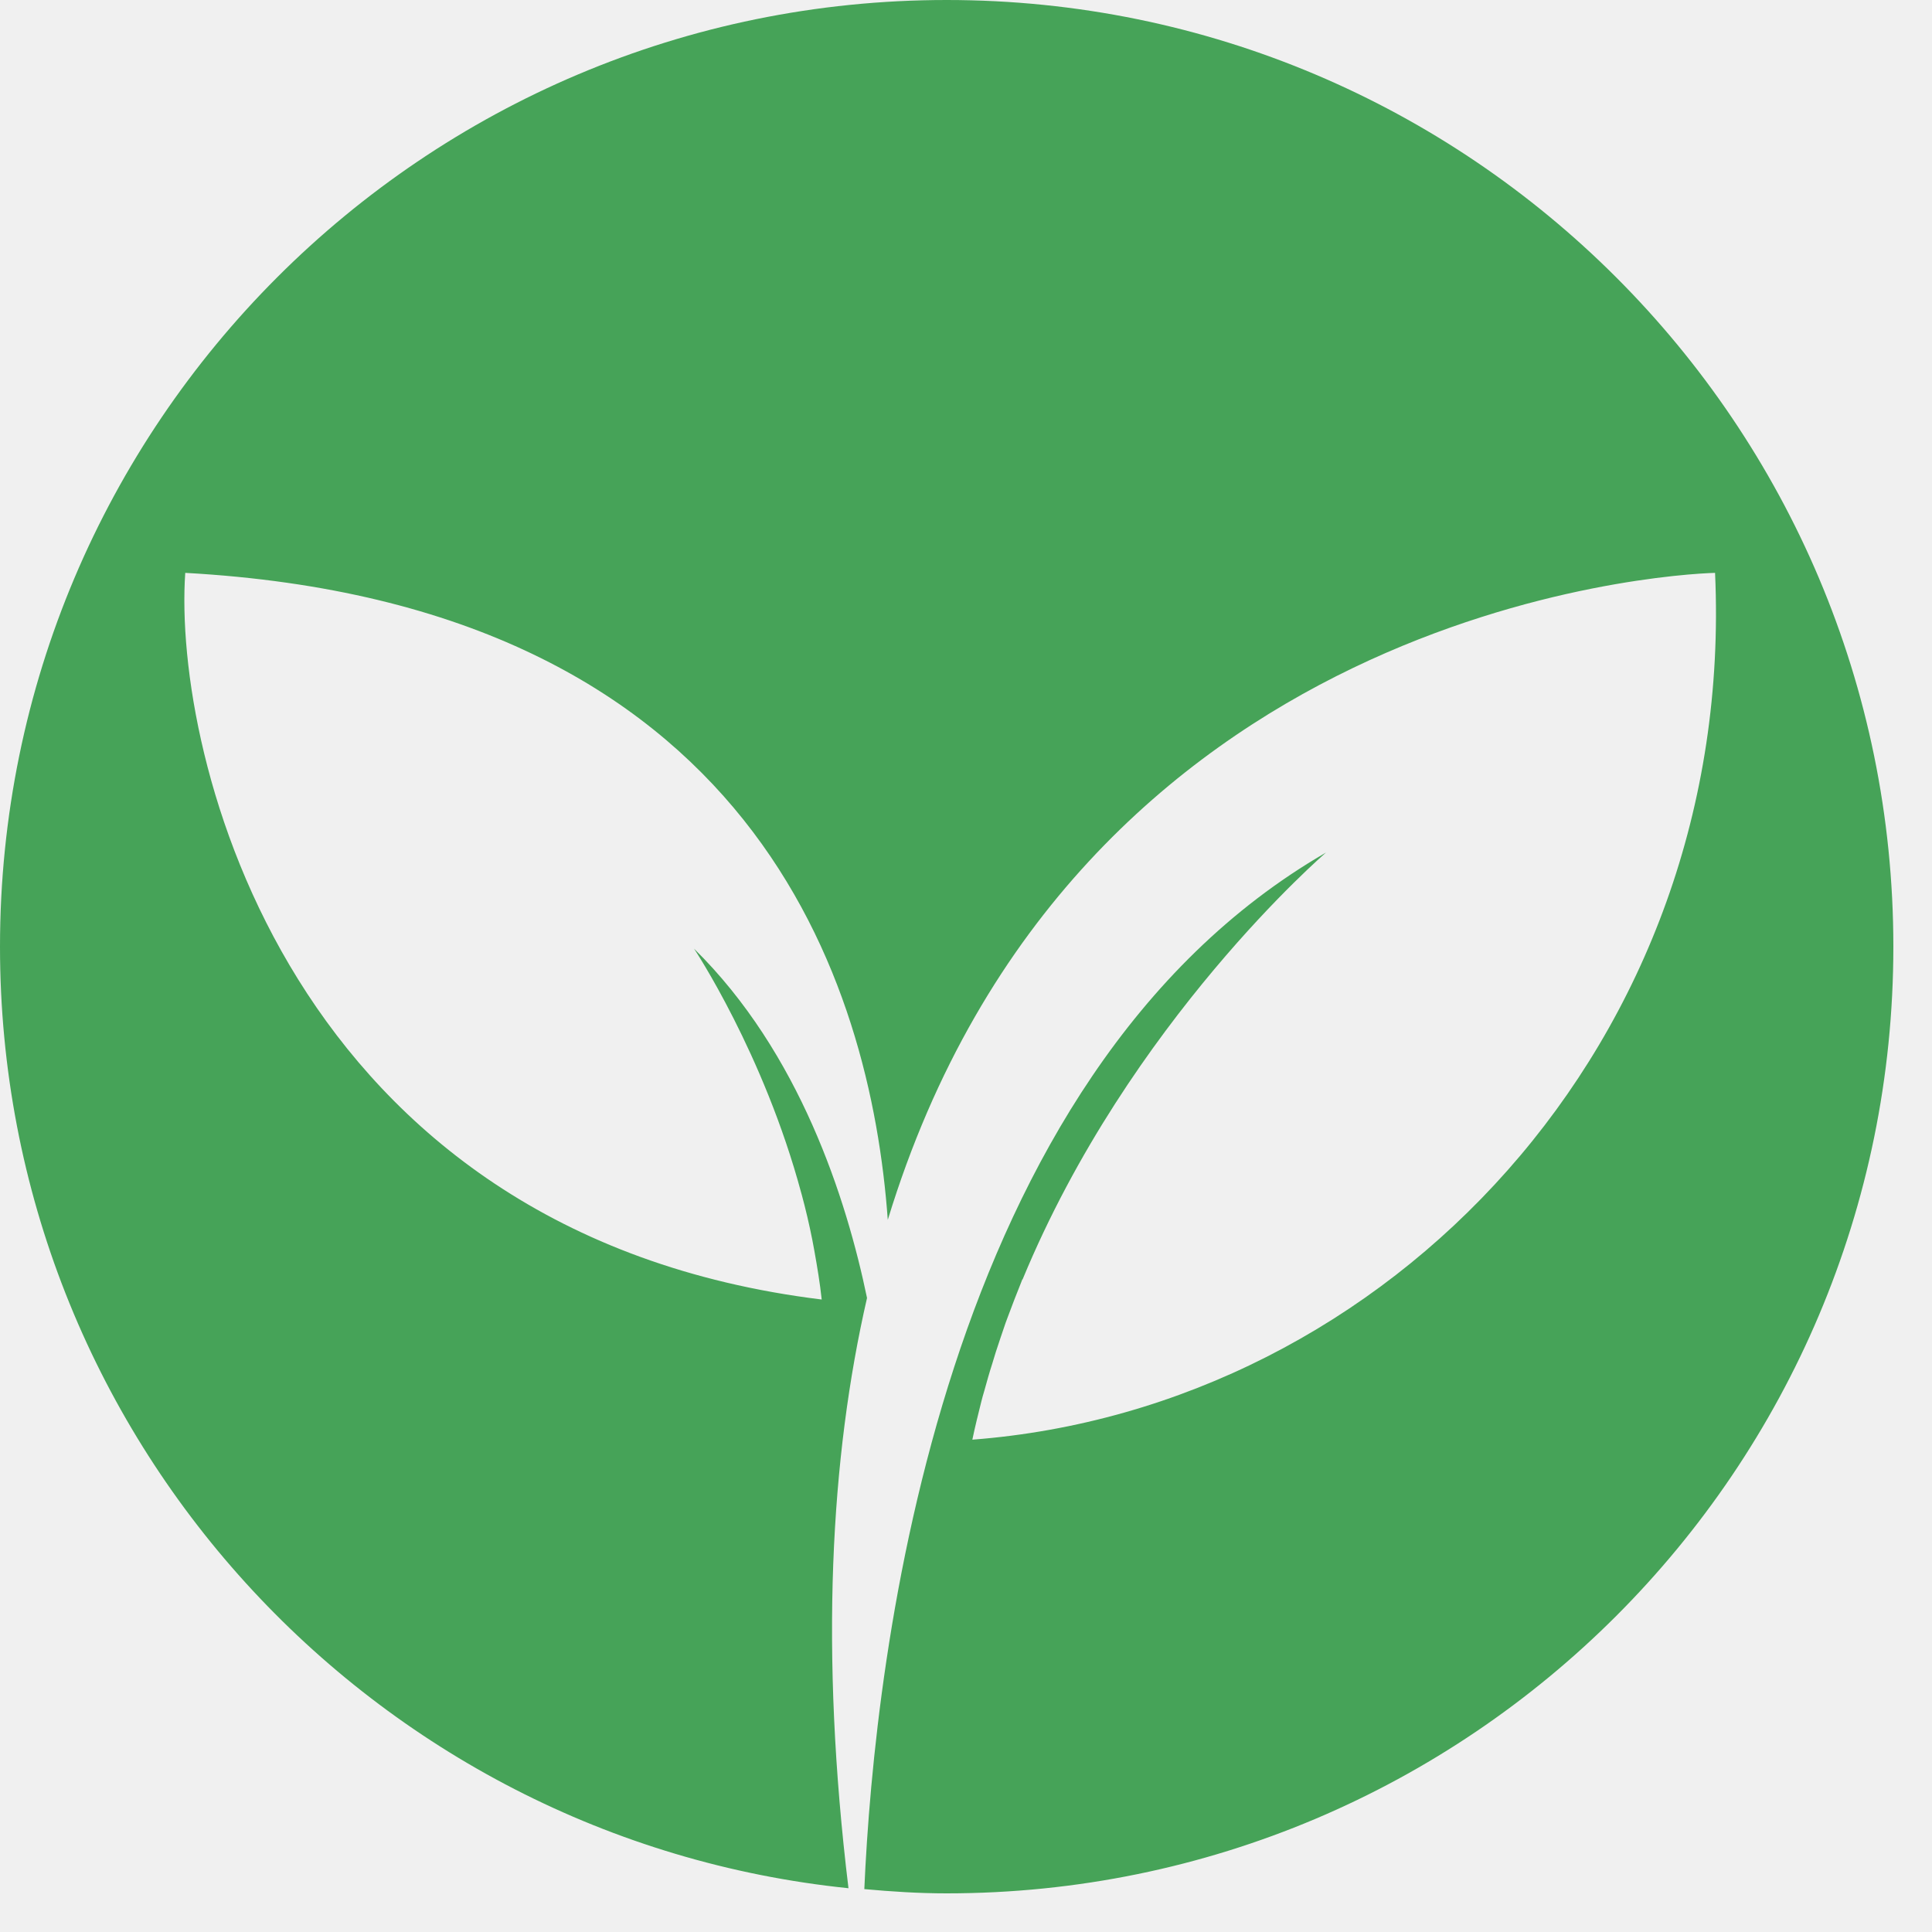
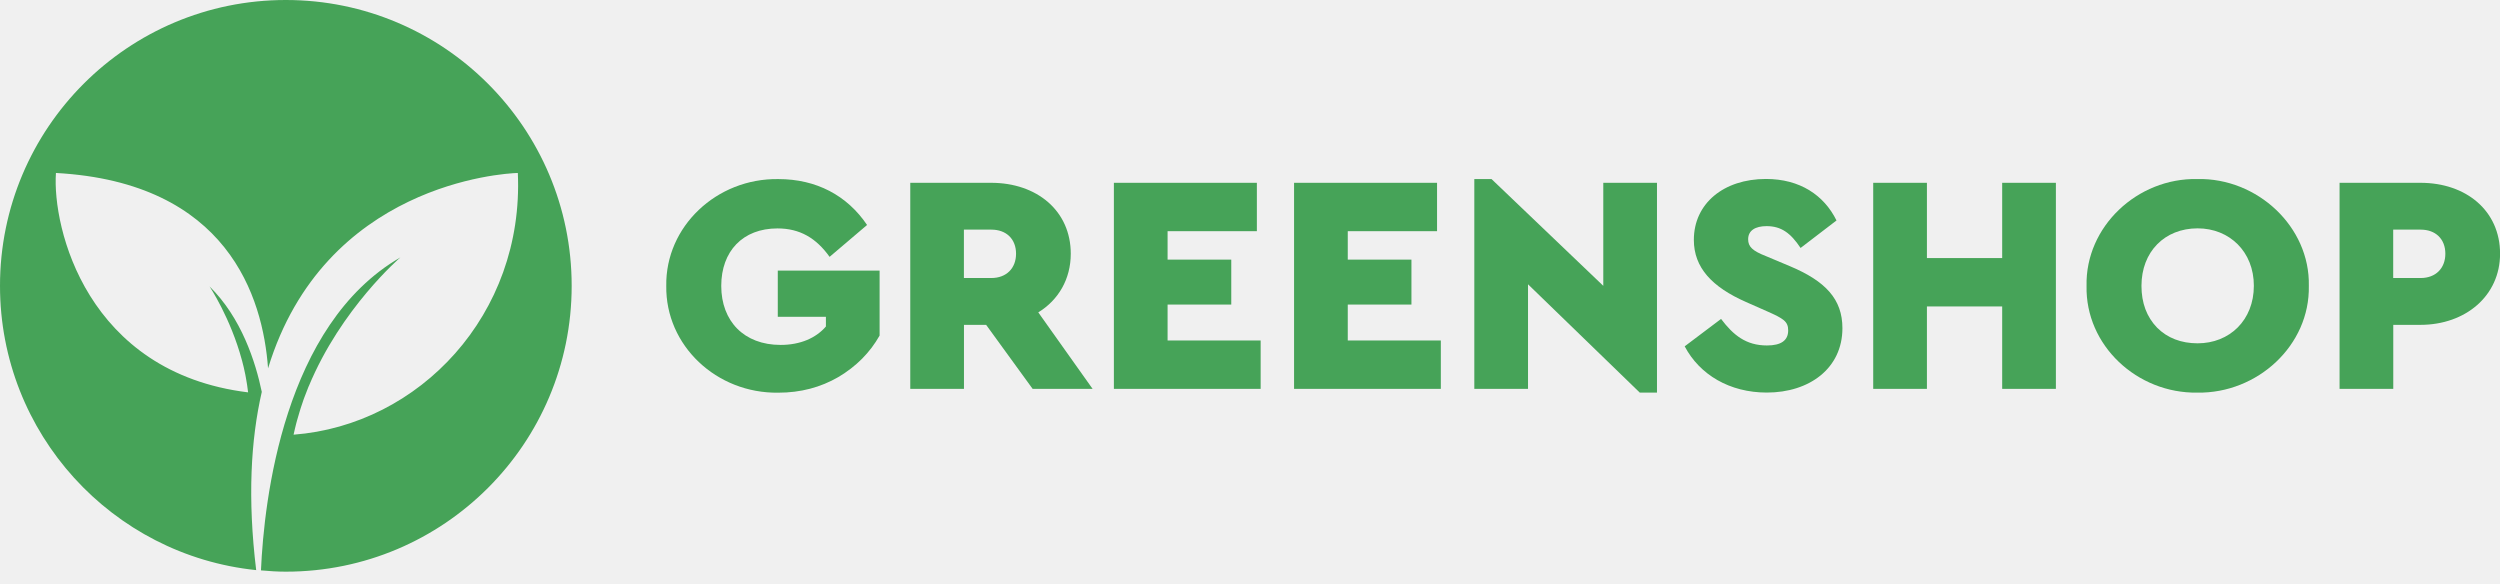
- <svg xmlns="http://www.w3.org/2000/svg" width="35" height="35" viewBox="0 0 35 35" fill="none">
-   <path d="M17.15 0C7.677 0 0 7.677 0 17.15C0 26.02 6.735 33.318 15.371 34.207C14.85 29.913 15.044 26.4 15.707 23.514C15.335 21.723 14.49 19.07 12.573 17.186C12.573 17.186 13.835 19.078 14.518 21.621C14.518 21.625 14.522 21.63 14.522 21.634C14.595 21.904 14.66 22.179 14.716 22.462C14.728 22.527 14.74 22.592 14.753 22.66C14.805 22.951 14.854 23.243 14.886 23.542C5.195 22.353 3.129 13.657 3.356 10.378C13.665 10.948 15.775 17.829 16.083 22.099C19.459 11.041 30.184 10.402 31.07 10.378C31.454 18.876 25.151 25.503 17.615 26.081C17.663 25.85 17.72 25.62 17.777 25.393C17.793 25.325 17.813 25.26 17.833 25.191C17.878 25.03 17.922 24.868 17.975 24.706C17.995 24.637 18.019 24.565 18.039 24.496C18.096 24.318 18.157 24.144 18.217 23.966C18.233 23.926 18.246 23.885 18.262 23.845C18.339 23.635 18.419 23.433 18.5 23.23C18.508 23.214 18.512 23.194 18.52 23.178C18.52 23.178 18.52 23.178 18.525 23.178C20.457 18.504 24.023 15.444 24.023 15.444C17.025 19.487 15.844 29.998 15.658 34.223C16.151 34.268 16.645 34.3 17.15 34.3C26.622 34.3 34.3 26.622 34.3 17.15C34.3 7.677 26.622 0 17.15 0Z" fill="#46A358" />
+ <svg xmlns="http://www.w3.org/2000/svg" width="150" height="35" viewBox="0 0 150 35" fill="none">
+   <g clip-path="url(#clip0_1_1069)">
+     <path d="M17.15 0C7.677 0 0 7.677 0 17.15C0 26.02 6.735 33.318 15.371 34.207C14.85 29.913 15.044 26.4 15.707 23.514C15.335 21.723 14.49 19.07 12.573 17.186C12.573 17.186 13.835 19.078 14.518 21.621C14.518 21.625 14.522 21.63 14.522 21.634C14.595 21.904 14.66 22.179 14.716 22.462C14.728 22.527 14.74 22.592 14.753 22.66C14.805 22.951 14.854 23.243 14.886 23.542C5.195 22.353 3.129 13.657 3.356 10.378C13.665 10.948 15.775 17.829 16.083 22.099C19.459 11.041 30.184 10.402 31.07 10.378C31.454 18.876 25.151 25.503 17.615 26.081C17.663 25.85 17.72 25.62 17.777 25.393C17.793 25.325 17.813 25.26 17.833 25.191C17.878 25.03 17.922 24.868 17.975 24.706C17.995 24.637 18.019 24.565 18.039 24.496C18.096 24.318 18.157 24.144 18.217 23.966C18.233 23.926 18.246 23.885 18.262 23.845C18.339 23.635 18.419 23.433 18.5 23.23C18.508 23.214 18.512 23.194 18.52 23.178C18.52 23.178 18.52 23.178 18.525 23.178C20.457 18.504 24.023 15.444 24.023 15.444C17.025 19.487 15.844 29.998 15.658 34.223C16.151 34.268 16.645 34.3 17.15 34.3C26.622 34.3 34.3 26.622 34.3 17.15C34.3 7.677 26.622 0 17.15 0Z" fill="#46A358" />
+     <path d="M46.704 10.745C48.972 10.745 50.824 11.72 52.024 13.499L49.776 15.411C48.972 14.287 47.998 13.705 46.647 13.705C44.569 13.705 43.275 15.071 43.275 17.153C43.275 19.272 44.642 20.695 46.837 20.695C48.018 20.695 48.956 20.283 49.554 19.591V19.009H46.667V16.236H52.776V20.133C52.194 21.164 51.369 21.989 50.302 22.623C49.235 23.242 48.034 23.561 46.704 23.561C42.992 23.618 39.924 20.731 39.976 17.153C39.92 13.596 42.992 10.689 46.704 10.745Z" fill="#46A358" />
+     <path d="M61.958 23.332L59.168 19.491H57.838V23.332H54.616V10.968H59.467C62.22 10.968 64.246 12.654 64.246 15.222C64.246 16.738 63.514 17.995 62.297 18.743L65.556 23.332H61.958ZM57.834 16.681H59.483C60.381 16.681 60.963 16.099 60.963 15.222C60.963 14.344 60.381 13.778 59.483 13.778H57.834V16.681Z" fill="#46A358" />
+     <path d="M66.833 10.968H75.412V13.871H70.055V15.577H73.876V18.274H70.055V20.429H75.639V23.332H66.833V10.968Z" fill="#46A358" />
+     <path d="M77.644 10.968H86.223V13.871H80.866V15.577H84.687V18.274H80.866V20.429H86.45V23.332H77.644V10.968Z" fill="#46A358" />
+     <path d="M99.419 10.968V23.558H98.388L91.681 17.057V23.331H88.459V10.742H89.49L96.197 17.15V10.968H99.419Z" fill="#46A358" />
+     <path d="M103.264 19.135C103.996 20.109 104.764 20.728 106.017 20.728C106.862 20.728 107.291 20.429 107.291 19.826C107.291 19.285 107.008 19.115 106.033 18.682L104.76 18.12C102.718 17.219 101.631 16.058 101.631 14.393C101.631 12.201 103.43 10.738 105.957 10.738C107.998 10.738 109.442 11.712 110.19 13.228L108.035 14.878C107.436 13.98 106.874 13.568 105.993 13.568C105.318 13.568 104.889 13.831 104.889 14.356C104.889 14.805 105.152 15.052 105.957 15.367L107.38 15.965C109.535 16.867 110.545 17.951 110.545 19.693C110.545 22.09 108.576 23.554 106.009 23.554C103.782 23.554 101.982 22.487 101.081 20.78L103.264 19.135Z" fill="#46A358" />
+     <path d="M112.393 10.968H115.615V15.484H120.131V10.968H123.353V23.332H120.131V18.387H115.615V23.332H112.393V10.968Z" fill="#46A358" />
+     <path d="M131.843 10.742C135.441 10.665 138.607 13.608 138.53 17.15C138.603 20.728 135.441 23.614 131.843 23.558C128.229 23.614 125.116 20.728 125.193 17.15C125.116 13.608 128.229 10.669 131.843 10.742ZM131.859 13.701C129.874 13.701 128.488 15.108 128.488 17.15C128.488 18.181 128.807 19.022 129.426 19.661C130.044 20.279 130.869 20.599 131.859 20.599C133.772 20.599 135.231 19.212 135.231 17.15C135.235 15.108 133.772 13.701 131.859 13.701Z" fill="#46A358" />
+     <path d="M140.374 10.968H145.226C147.979 10.968 150.004 12.654 150.004 15.222C150.004 17.752 147.926 19.491 145.226 19.491H143.596V23.332H140.374V10.968ZM145.242 16.681C146.139 16.681 146.721 16.099 146.721 15.222C146.721 14.344 146.139 13.778 145.242 13.778H143.592V16.681H145.242Z" fill="#46A358" />
+   </g>
+   <defs>
+     <clipPath id="clip0_1_1069">
+       <rect width="150" height="34.3" fill="white" />
+     </clipPath>
+   </defs>
</svg>
